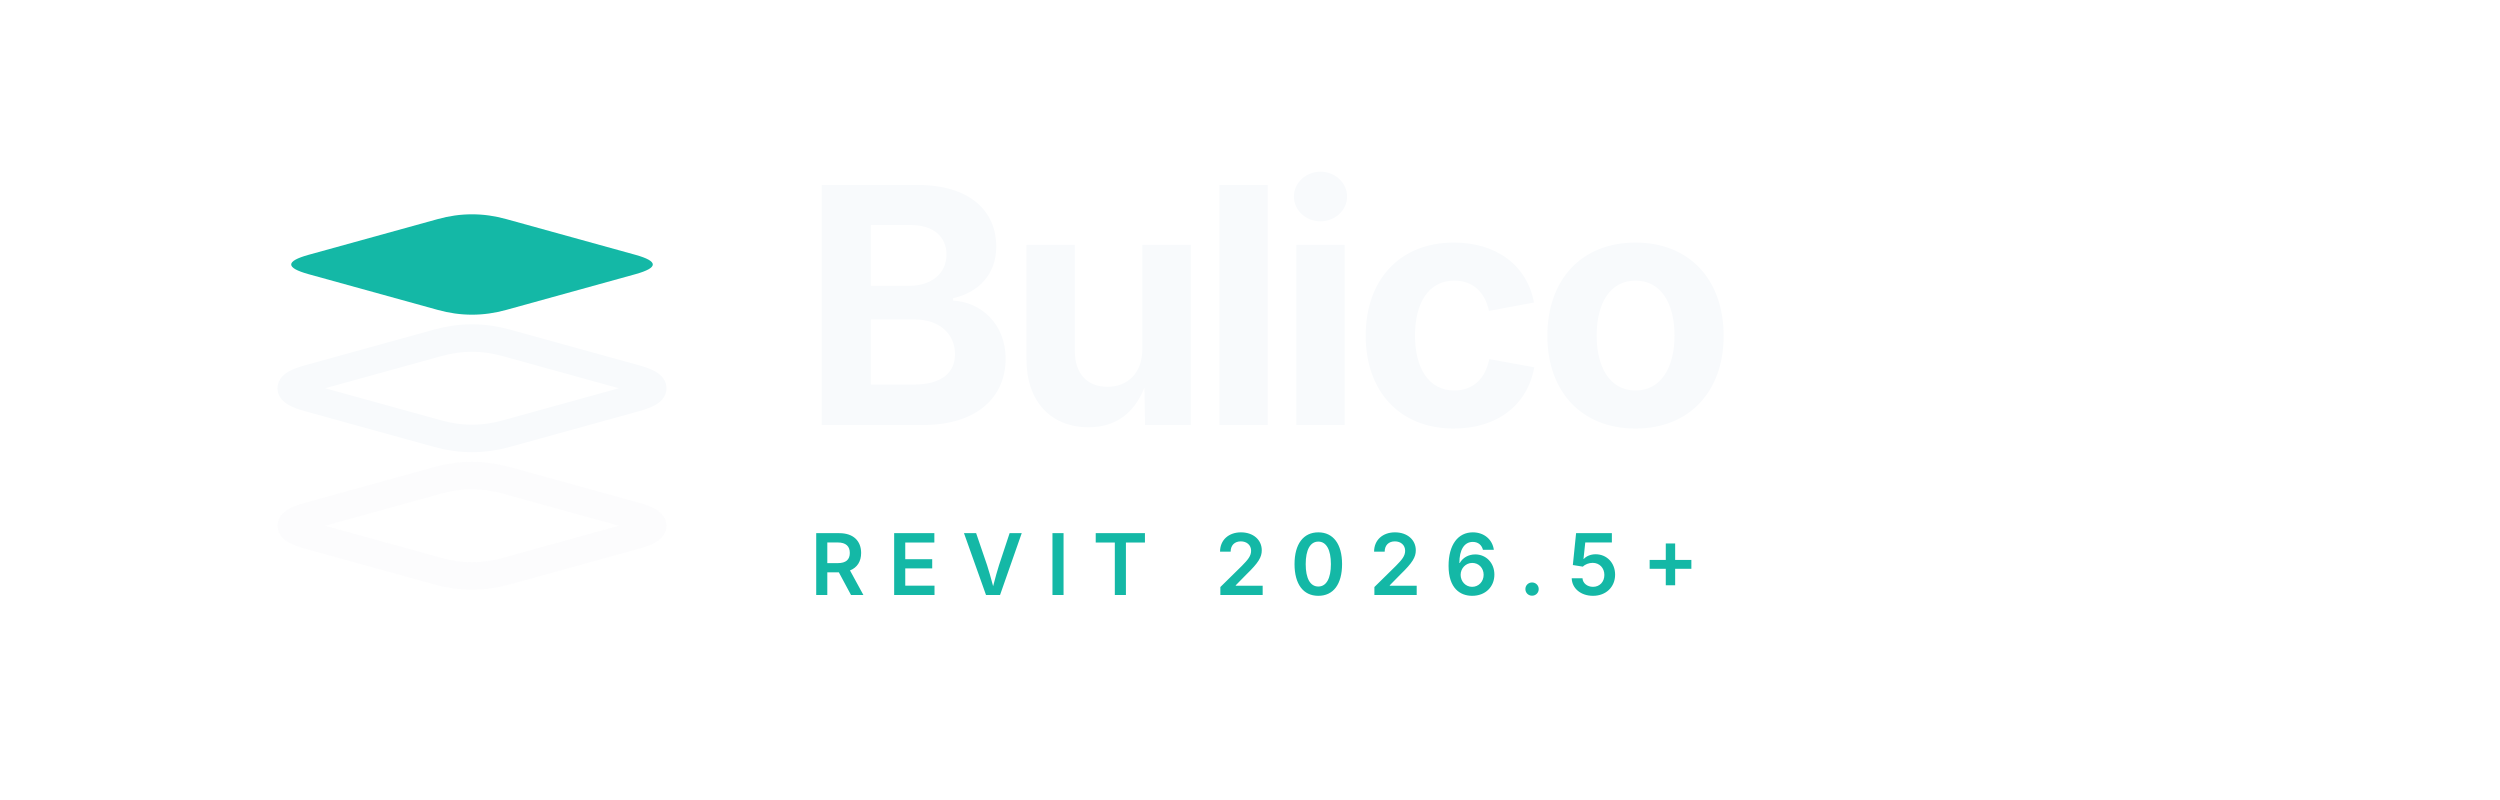
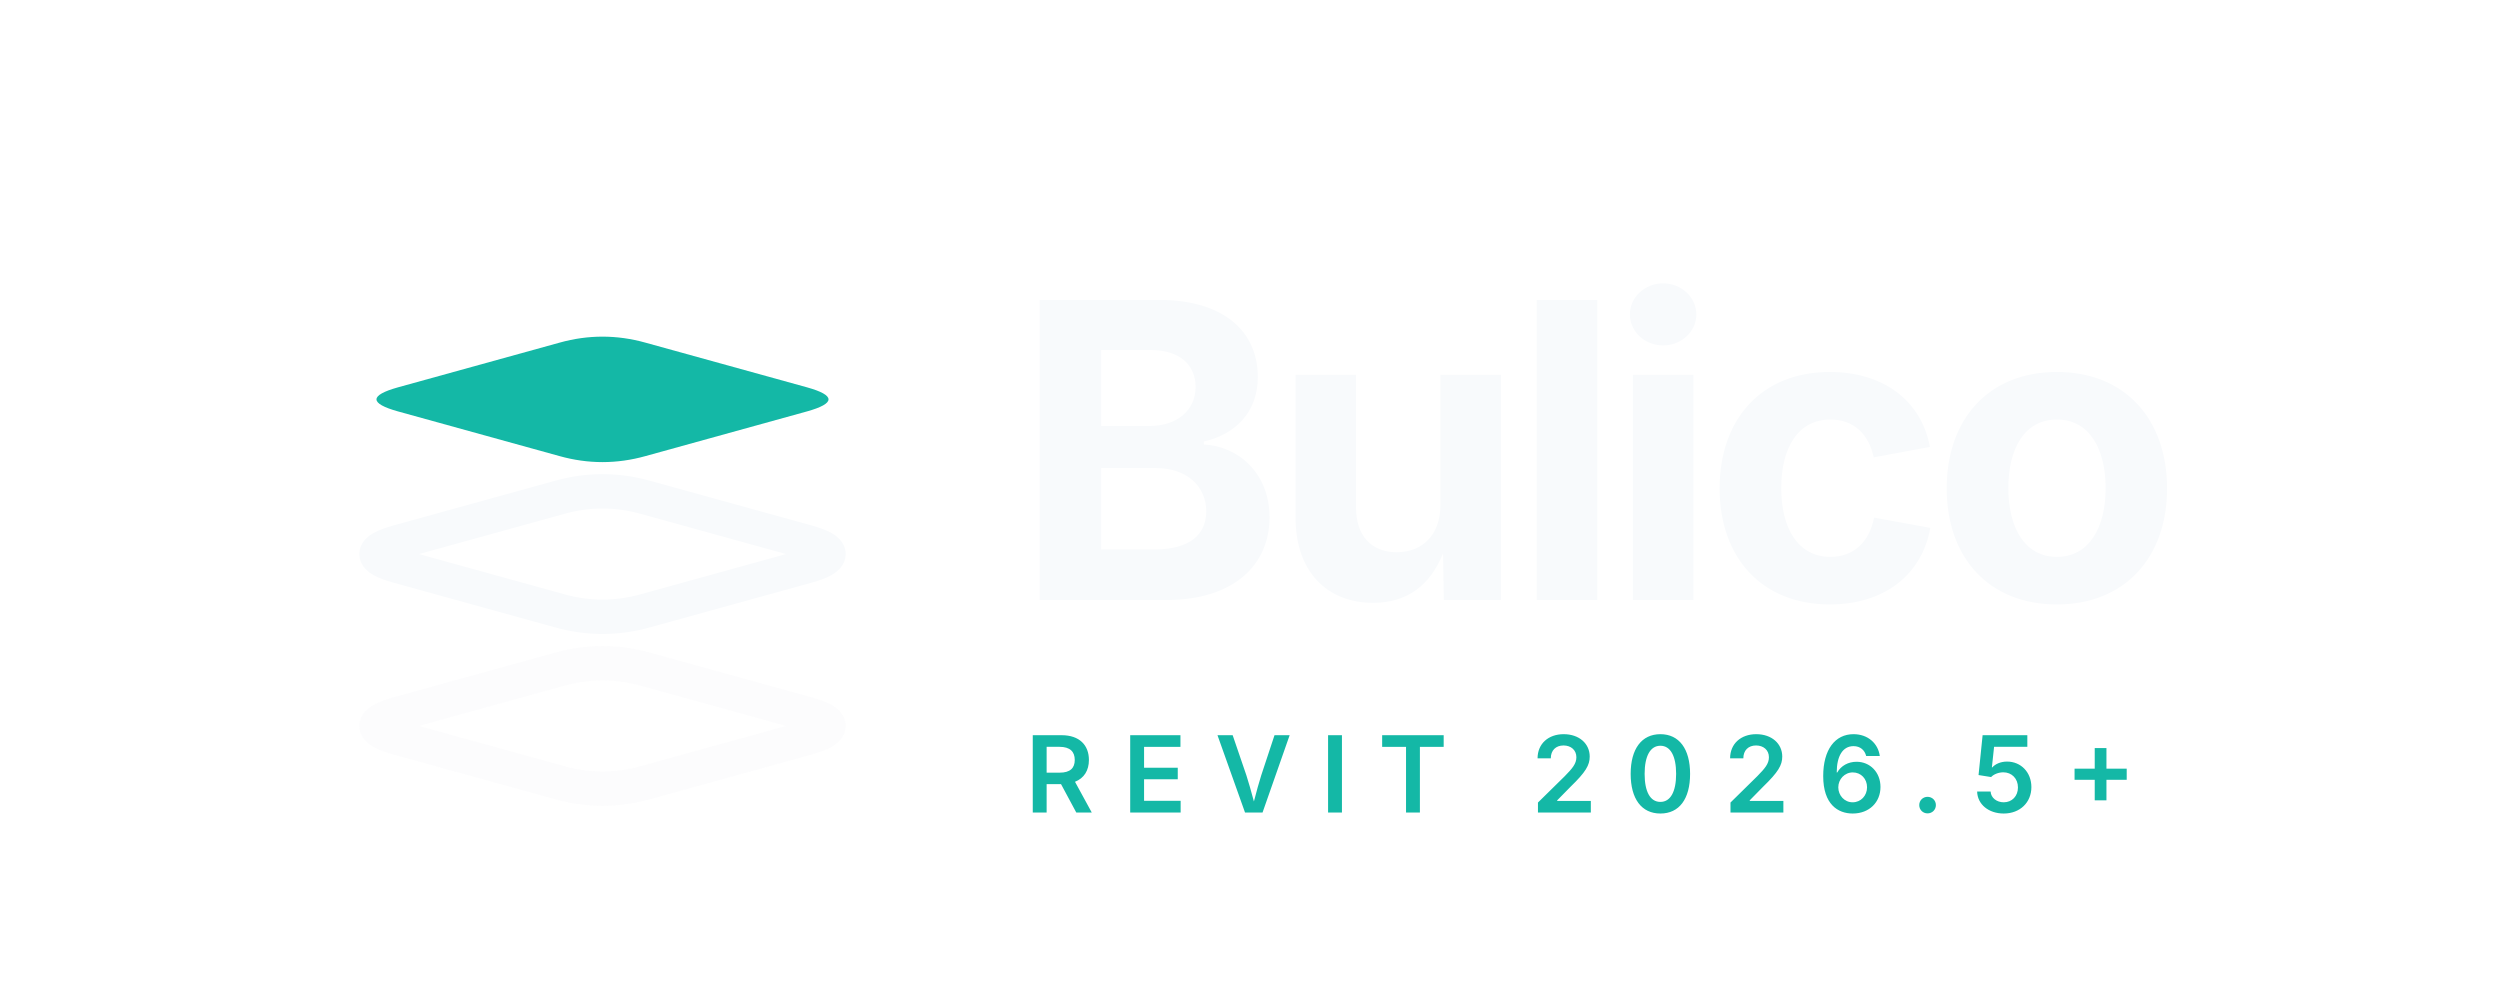
- <svg xmlns="http://www.w3.org/2000/svg" viewBox="0 0 1000 320" role="img" aria-labelledby="title">
+ <svg xmlns="http://www.w3.org/2000/svg" viewBox="-4 -22 800 320" role="img" aria-labelledby="title">
  <g transform="translate(48 20) scale(0.55)">
    <g fill="none" stroke="#F8FAFC" stroke-width="20" stroke-linecap="round" stroke-linejoin="round">
      <path d="M137 239 231 213Q256 206 281 213L375 239Q400 246 375 253L281 279Q256 286 231 279L137 253Q112 246 137 239Z" />
      <path d="M137 339 231 313Q256 306 281 313L375 339Q400 346 375 353L281 379Q256 386 231 379L137 353Q112 346 137 339Z" stroke-opacity=".45" />
    </g>
    <path d="M137 149 231 123Q256 116 281 123L375 149Q400 156 375 163L281 189Q256 196 231 189L137 163Q112 156 137 149Z" fill="#14B8A6" />
  </g>
  <g color="#F8FAFC" font-family="'Segoe UI', Inter, Helvetica, Arial, sans-serif">
    <text x="320" y="170" font-size="132" font-weight="700" letter-spacing="-5" fill="currentColor">Bulico</text>
    <text x="324" y="238" font-size="34" font-weight="600" letter-spacing="9" fill="#14B8A6">REVIT 2026.5+</text>
  </g>
</svg>
